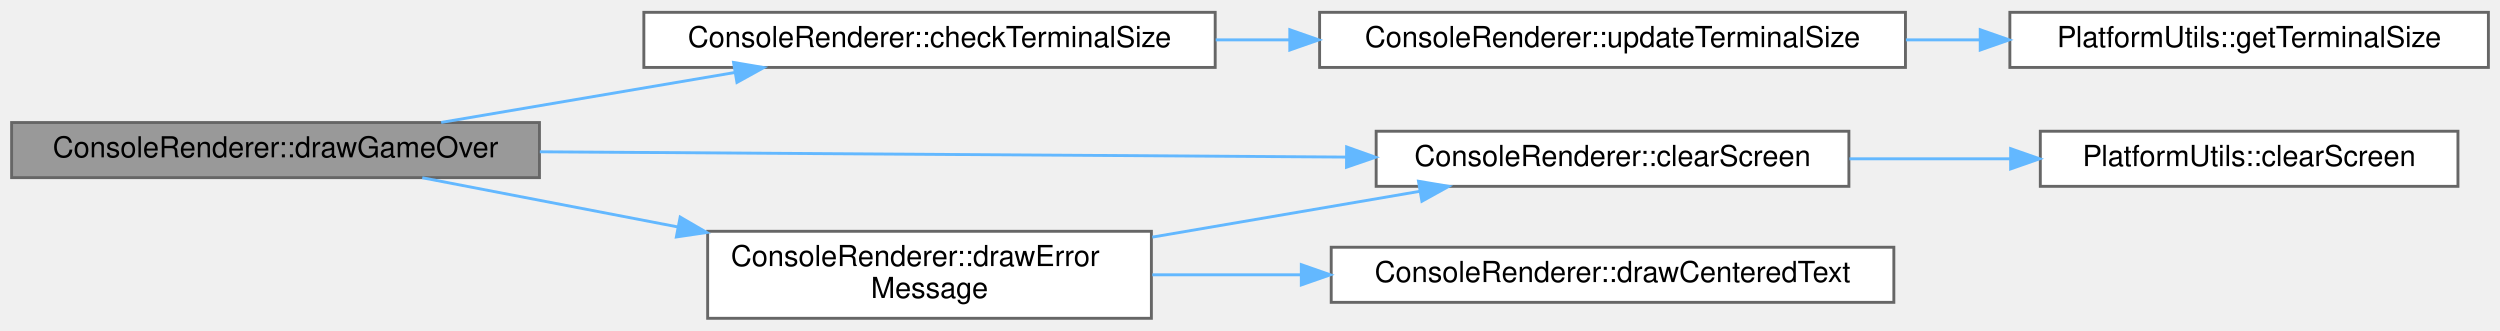
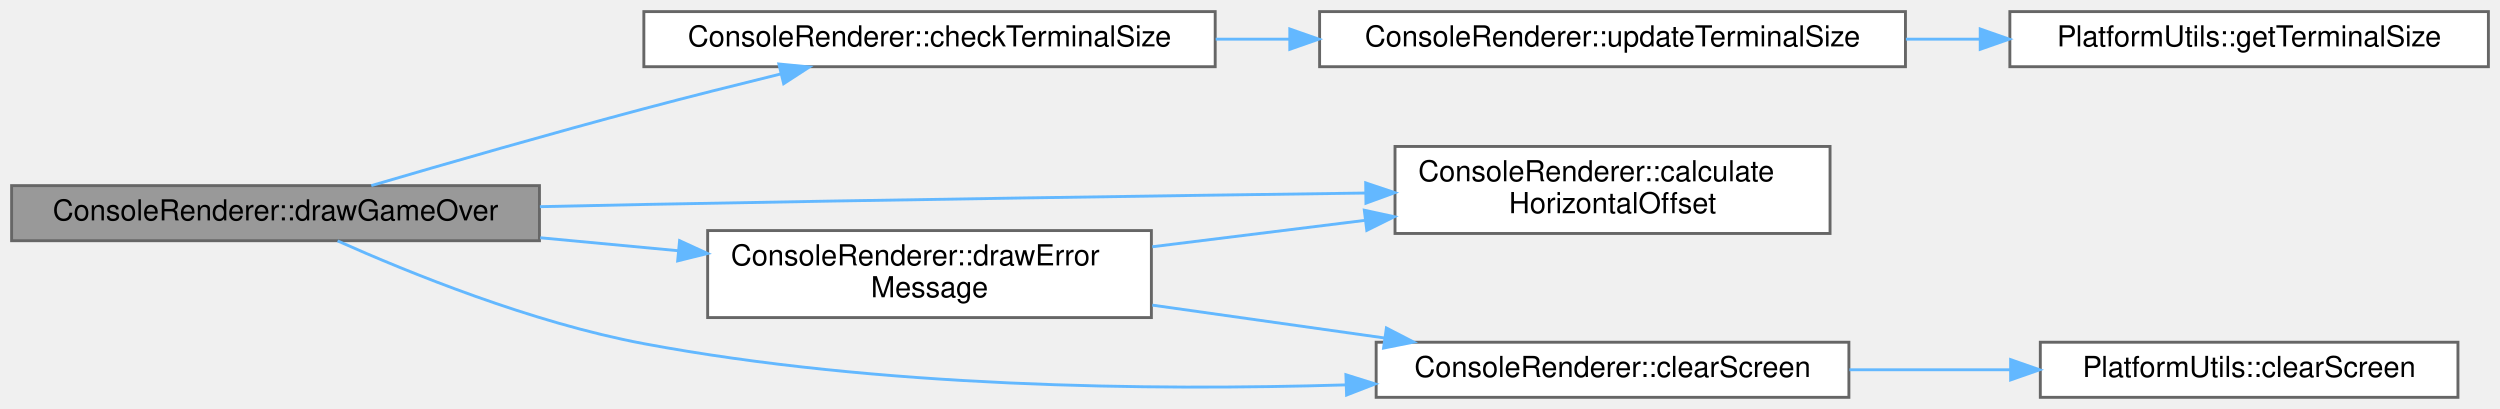
- <svg xmlns="http://www.w3.org/2000/svg" xmlns:xlink="http://www.w3.org/1999/xlink" width="862pt" height="114pt" viewBox="0.00 0.00 862.00 113.50">
-   <g id="graph0" class="graph" transform="scale(1 1) rotate(0) translate(4 109.5)">
+ <svg xmlns="http://www.w3.org/2000/svg" xmlns:xlink="http://www.w3.org/1999/xlink" width="862pt" height="141pt" viewBox="0.00 0.00 862.00 141.00">
+   <g id="graph0" class="graph" transform="scale(1 1) rotate(0) translate(4 137)">
    <g id="Node000001" class="node">
      <g id="a_Node000001">
        <a xlink:title="Draws game over screen.">
-           <polygon fill="#999999" stroke="#666666" points="182,-67.5 0,-67.5 0,-48.5 182,-48.5 182,-67.5" />
-           <text text-anchor="middle" x="91" y="-55.5" font-family="Helvetica,sans-Serif" font-size="10.00">ConsoleRenderer::drawGameOver</text>
+           <polygon fill="#999999" stroke="#666666" points="182,-73 0,-73 0,-54 182,-54 182,-73" />
+           <text text-anchor="middle" x="91" y="-61" font-family="Helvetica,sans-Serif" font-size="10.00">ConsoleRenderer::drawGameOver</text>
        </a>
      </g>
    </g>
    <g id="Node000002" class="node">
      <g id="a_Node000002">
-         <a xlink:href="classConsoleRenderer.html#a9576db66ee7dc8d9fdec36f0181b9a12" target="_top" xlink:title="Checks if terminal size meets requirements.">
-           <polygon fill="white" stroke="#666666" points="415,-105.5 218,-105.5 218,-86.5 415,-86.5 415,-105.5" />
-           <text text-anchor="middle" x="316.5" y="-93.5" font-family="Helvetica,sans-Serif" font-size="10.00">ConsoleRenderer::checkTerminalSize</text>
+         <a xlink:href="classConsoleRenderer.html#a209136c99544bd8fa46cc9860cedab1c" target="_top" xlink:title="Calculates horizontal offset to center content based on terminal width.">
+           <polygon fill="white" stroke="#666666" points="627,-86.5 477,-86.5 477,-56.5 627,-56.5 627,-86.5" />
+           <text text-anchor="start" x="485" y="-74.5" font-family="Helvetica,sans-Serif" font-size="10.00">ConsoleRenderer::calculate</text>
+           <text text-anchor="middle" x="552" y="-63.5" font-family="Helvetica,sans-Serif" font-size="10.00">HorizontalOffset</text>
        </a>
      </g>
    </g>
    <g id="edge1_Node000001_Node000002" class="edge">
      <g id="a_edge1_Node000001_Node000002">
        <a xlink:title=" ">
-           <path fill="none" stroke="#63b8ff" d="M148.11,-67.54C178.8,-72.76 217,-79.25 249.16,-84.72" />
-           <polygon fill="#63b8ff" stroke="#63b8ff" points="248.92,-88.23 259.37,-86.46 250.1,-81.33 248.92,-88.23" />
-         </a>
-       </g>
-     </g>
-     <g id="Node000005" class="node">
-       <g id="a_Node000005">
-         <a xlink:href="classConsoleRenderer.html#a041e99f6c0427c254b0349b57fbe2a84" target="_top" xlink:title="Clears the terminal screen.">
-           <polygon fill="white" stroke="#666666" points="633.5,-64.5 470.5,-64.5 470.5,-45.5 633.5,-45.5 633.5,-64.5" />
-           <text text-anchor="middle" x="552" y="-52.5" font-family="Helvetica,sans-Serif" font-size="10.00">ConsoleRenderer::clearScreen</text>
-         </a>
-       </g>
-     </g>
-     <g id="edge4_Node000001_Node000005" class="edge">
-       <g id="a_edge4_Node000001_Node000005">
-         <a xlink:title=" ">
-           <path fill="none" stroke="#63b8ff" d="M182.14,-57.41C262.51,-56.89 379.57,-56.12 460.16,-55.59" />
-           <polygon fill="#63b8ff" stroke="#63b8ff" points="460.31,-59.09 470.29,-55.53 460.27,-52.09 460.31,-59.09" />
-         </a>
-       </g>
-     </g>
-     <g id="Node000007" class="node">
-       <g id="a_Node000007">
-         <a xlink:href="classConsoleRenderer.html#af59760cefd8647cf4b6fe34774cac2c1" target="_top" xlink:title="Draws an error message about terminal size.">
-           <polygon fill="white" stroke="#666666" points="393,-30 240,-30 240,0 393,0 393,-30" />
-           <text text-anchor="start" x="248" y="-18" font-family="Helvetica,sans-Serif" font-size="10.00">ConsoleRenderer::drawError</text>
-           <text text-anchor="middle" x="316.5" y="-7" font-family="Helvetica,sans-Serif" font-size="10.00">Message</text>
-         </a>
-       </g>
-     </g>
-     <g id="edge6_Node000001_Node000007" class="edge">
-       <g id="a_edge6_Node000001_Node000007">
-         <a xlink:title=" ">
-           <path fill="none" stroke="#63b8ff" d="M141.6,-48.46C167.48,-43.48 199.89,-37.24 229.68,-31.51" />
-           <polygon fill="#63b8ff" stroke="#63b8ff" points="230.52,-34.91 239.68,-29.59 229.2,-28.04 230.52,-34.91" />
+           <path fill="none" stroke="#63b8ff" d="M182.16,-65.74C194.21,-66.01 206.41,-66.27 218,-66.5 302.68,-68.14 399.48,-69.54 466.8,-70.44" />
+           <polygon fill="#63b8ff" stroke="#63b8ff" points="466.89,-73.94 476.93,-70.57 466.98,-66.94 466.89,-73.94" />
        </a>
      </g>
    </g>
    <g id="Node000003" class="node">
      <g id="a_Node000003">
-         <a xlink:href="classConsoleRenderer.html#aae418386985b5ad1286af9cb8a7726c9" target="_top" xlink:title="Updates terminal size information.">
-           <polygon fill="white" stroke="#666666" points="653,-105.5 451,-105.5 451,-86.5 653,-86.5 653,-105.5" />
-           <text text-anchor="middle" x="552" y="-93.5" font-family="Helvetica,sans-Serif" font-size="10.00">ConsoleRenderer::updateTerminalSize</text>
+         <a xlink:href="classConsoleRenderer.html#a9576db66ee7dc8d9fdec36f0181b9a12" target="_top" xlink:title="Checks if terminal size meets requirements.">
+           <polygon fill="white" stroke="#666666" points="415,-133 218,-133 218,-114 415,-114 415,-133" />
+           <text text-anchor="middle" x="316.5" y="-121" font-family="Helvetica,sans-Serif" font-size="10.00">ConsoleRenderer::checkTerminalSize</text>
        </a>
      </g>
    </g>
-     <g id="edge2_Node000002_Node000003" class="edge">
-       <g id="a_edge2_Node000002_Node000003">
+     <g id="edge2_Node000001_Node000003" class="edge">
+       <g id="a_edge2_Node000001_Node000003">
        <a xlink:title=" ">
-           <path fill="none" stroke="#63b8ff" d="M415.17,-96C423.52,-96 432.01,-96 440.45,-96" />
-           <polygon fill="#63b8ff" stroke="#63b8ff" points="440.72,-99.5 450.72,-96 440.72,-92.5 440.72,-99.5" />
+           <path fill="none" stroke="#63b8ff" d="M124.02,-73C149.43,-80.46 185.9,-90.97 218,-99.5 233.34,-103.58 250.1,-107.79 265.33,-111.53" />
+           <polygon fill="#63b8ff" stroke="#63b8ff" points="264.55,-114.94 275.09,-113.91 266.21,-108.14 264.55,-114.94" />
+         </a>
+       </g>
+     </g>
+     <g id="Node000006" class="node">
+       <g id="a_Node000006">
+         <a xlink:href="classConsoleRenderer.html#a041e99f6c0427c254b0349b57fbe2a84" target="_top" xlink:title="Clears the terminal screen.">
+           <polygon fill="white" stroke="#666666" points="633.5,-19 470.5,-19 470.5,0 633.5,0 633.5,-19" />
+           <text text-anchor="middle" x="552" y="-7" font-family="Helvetica,sans-Serif" font-size="10.00">ConsoleRenderer::clearScreen</text>
+         </a>
+       </g>
+     </g>
+     <g id="edge5_Node000001_Node000006" class="edge">
+       <g id="a_edge5_Node000001_Node000006">
+         <a xlink:title=" ">
+           <path fill="none" stroke="#63b8ff" d="M112.4,-53.94C136.86,-43.02 179.41,-25.72 218,-18.5 298.84,-3.37 392.61,-2.27 460.01,-4.29" />
+           <polygon fill="#63b8ff" stroke="#63b8ff" points="460.07,-7.79 470.18,-4.62 460.3,-0.79 460.07,-7.79" />
+         </a>
+       </g>
+     </g>
+     <g id="Node000008" class="node">
+       <g id="a_Node000008">
+         <a xlink:href="classConsoleRenderer.html#af59760cefd8647cf4b6fe34774cac2c1" target="_top" xlink:title="Draws an error message about terminal size.">
+           <polygon fill="white" stroke="#666666" points="393,-57.5 240,-57.5 240,-27.5 393,-27.5 393,-57.5" />
+           <text text-anchor="start" x="248" y="-45.5" font-family="Helvetica,sans-Serif" font-size="10.00">ConsoleRenderer::drawError</text>
+           <text text-anchor="middle" x="316.5" y="-34.5" font-family="Helvetica,sans-Serif" font-size="10.00">Message</text>
+         </a>
+       </g>
+     </g>
+     <g id="edge7_Node000001_Node000008" class="edge">
+       <g id="a_edge7_Node000001_Node000008">
+         <a xlink:title=" ">
+           <path fill="none" stroke="#63b8ff" d="M182.26,-55.02C197.96,-53.54 214.25,-52.01 229.83,-50.55" />
+           <polygon fill="#63b8ff" stroke="#63b8ff" points="230.32,-54.02 239.95,-49.6 229.66,-47.05 230.32,-54.02" />
        </a>
      </g>
    </g>
    <g id="Node000004" class="node">
      <g id="a_Node000004">
-         <a xlink:href="classPlatformUtils.html#a9fb2159f36325087d8c93e7937d6da0b" target="_top" xlink:title="Gets current terminal dimensions.">
-           <polygon fill="white" stroke="#666666" points="854,-105.5 689,-105.5 689,-86.5 854,-86.5 854,-105.5" />
-           <text text-anchor="middle" x="771.5" y="-93.5" font-family="Helvetica,sans-Serif" font-size="10.00">PlatformUtils::getTerminalSize</text>
+         <a xlink:href="classConsoleRenderer.html#aae418386985b5ad1286af9cb8a7726c9" target="_top" xlink:title="Updates terminal size information.">
+           <polygon fill="white" stroke="#666666" points="653,-133 451,-133 451,-114 653,-114 653,-133" />
+           <text text-anchor="middle" x="552" y="-121" font-family="Helvetica,sans-Serif" font-size="10.00">ConsoleRenderer::updateTerminalSize</text>
        </a>
      </g>
    </g>
    <g id="edge3_Node000003_Node000004" class="edge">
      <g id="a_edge3_Node000003_Node000004">
        <a xlink:title=" ">
-           <path fill="none" stroke="#63b8ff" d="M653.16,-96C661.64,-96 670.19,-96 678.6,-96" />
-           <polygon fill="#63b8ff" stroke="#63b8ff" points="678.78,-99.5 688.78,-96 678.78,-92.5 678.78,-99.5" />
+           <path fill="none" stroke="#63b8ff" d="M415.17,-123.5C423.52,-123.5 432.01,-123.5 440.45,-123.5" />
+           <polygon fill="#63b8ff" stroke="#63b8ff" points="440.72,-127 450.72,-123.5 440.72,-120 440.72,-127" />
        </a>
      </g>
    </g>
-     <g id="Node000006" class="node">
-       <g id="a_Node000006">
-         <a xlink:href="classPlatformUtils.html#acddd420e3f04cd70a8932b5472fce01d" target="_top" xlink:title="Clears the terminal screen.">
-           <polygon fill="white" stroke="#666666" points="843.5,-64.5 699.5,-64.5 699.5,-45.5 843.5,-45.5 843.5,-64.5" />
-           <text text-anchor="middle" x="771.5" y="-52.5" font-family="Helvetica,sans-Serif" font-size="10.00">PlatformUtils::clearScreen</text>
+     <g id="Node000005" class="node">
+       <g id="a_Node000005">
+         <a xlink:href="classPlatformUtils.html#a9fb2159f36325087d8c93e7937d6da0b" target="_top" xlink:title="Gets current terminal dimensions.">
+           <polygon fill="white" stroke="#666666" points="854,-133 689,-133 689,-114 854,-114 854,-133" />
+           <text text-anchor="middle" x="771.5" y="-121" font-family="Helvetica,sans-Serif" font-size="10.00">PlatformUtils::getTerminalSize</text>
        </a>
      </g>
    </g>
-     <g id="edge5_Node000005_Node000006" class="edge">
-       <g id="a_edge5_Node000005_Node000006">
+     <g id="edge4_Node000004_Node000005" class="edge">
+       <g id="a_edge4_Node000004_Node000005">
        <a xlink:title=" ">
-           <path fill="none" stroke="#63b8ff" d="M633.68,-55C651.75,-55 670.94,-55 689.04,-55" />
-           <polygon fill="#63b8ff" stroke="#63b8ff" points="689.26,-58.5 699.26,-55 689.26,-51.5 689.26,-58.5" />
+           <path fill="none" stroke="#63b8ff" d="M653.16,-123.5C661.64,-123.5 670.19,-123.5 678.6,-123.5" />
+           <polygon fill="#63b8ff" stroke="#63b8ff" points="678.78,-127 688.78,-123.5 678.78,-120 678.78,-127" />
        </a>
      </g>
    </g>
-     <g id="edge7_Node000007_Node000005" class="edge">
-       <g id="a_edge7_Node000007_Node000005">
-         <a xlink:title=" ">
-           <path fill="none" stroke="#63b8ff" d="M393.31,-27.99C423.09,-33.09 456.94,-38.89 485.62,-43.8" />
-           <polygon fill="#63b8ff" stroke="#63b8ff" points="485.09,-47.26 495.54,-45.5 486.27,-40.36 485.09,-47.26" />
+     <g id="Node000007" class="node">
+       <g id="a_Node000007">
+         <a xlink:href="classPlatformUtils.html#acddd420e3f04cd70a8932b5472fce01d" target="_top" xlink:title="Clears the terminal screen.">
+           <polygon fill="white" stroke="#666666" points="843.5,-19 699.5,-19 699.5,0 843.5,0 843.5,-19" />
+           <text text-anchor="middle" x="771.5" y="-7" font-family="Helvetica,sans-Serif" font-size="10.00">PlatformUtils::clearScreen</text>
        </a>
      </g>
    </g>
-     <g id="Node000008" class="node">
-       <g id="a_Node000008">
-         <a xlink:href="classConsoleRenderer.html#a71e694cb8e3ecdd88b44a78b339a3963" target="_top" xlink:title="Draws centered text within specified width.">
-           <polygon fill="white" stroke="#666666" points="649,-24.5 455,-24.5 455,-5.5 649,-5.5 649,-24.5" />
-           <text text-anchor="middle" x="552" y="-12.5" font-family="Helvetica,sans-Serif" font-size="10.00">ConsoleRenderer::drawCenteredText</text>
+     <g id="edge6_Node000006_Node000007" class="edge">
+       <g id="a_edge6_Node000006_Node000007">
+         <a xlink:title=" ">
+           <path fill="none" stroke="#63b8ff" d="M633.68,-9.5C651.75,-9.5 670.94,-9.5 689.04,-9.5" />
+           <polygon fill="#63b8ff" stroke="#63b8ff" points="689.26,-13 699.26,-9.5 689.26,-6 689.26,-13" />
        </a>
      </g>
    </g>
-     <g id="edge8_Node000007_Node000008" class="edge">
-       <g id="a_edge8_Node000007_Node000008">
+     <g id="edge8_Node000008_Node000002" class="edge">
+       <g id="a_edge8_Node000008_Node000002">
        <a xlink:title=" ">
-           <path fill="none" stroke="#63b8ff" d="M393.31,-15C409.67,-15 427.27,-15 444.56,-15" />
-           <polygon fill="#63b8ff" stroke="#63b8ff" points="444.69,-18.5 454.69,-15 444.69,-11.5 444.69,-18.5" />
+           <path fill="none" stroke="#63b8ff" d="M393.31,-51.92C416.73,-54.82 442.67,-58.05 466.63,-61.02" />
+           <polygon fill="#63b8ff" stroke="#63b8ff" points="466.41,-64.52 476.76,-62.28 467.27,-57.57 466.41,-64.52" />
+         </a>
+       </g>
+     </g>
+     <g id="edge9_Node000008_Node000006" class="edge">
+       <g id="a_edge9_Node000008_Node000006">
+         <a xlink:title=" ">
+           <path fill="none" stroke="#63b8ff" d="M393.31,-31.79C418.94,-28.16 447.58,-24.12 473.35,-20.47" />
+           <polygon fill="#63b8ff" stroke="#63b8ff" points="474.03,-23.91 483.44,-19.05 473.05,-16.98 474.03,-23.91" />
        </a>
      </g>
    </g>
  </g>
</svg>
